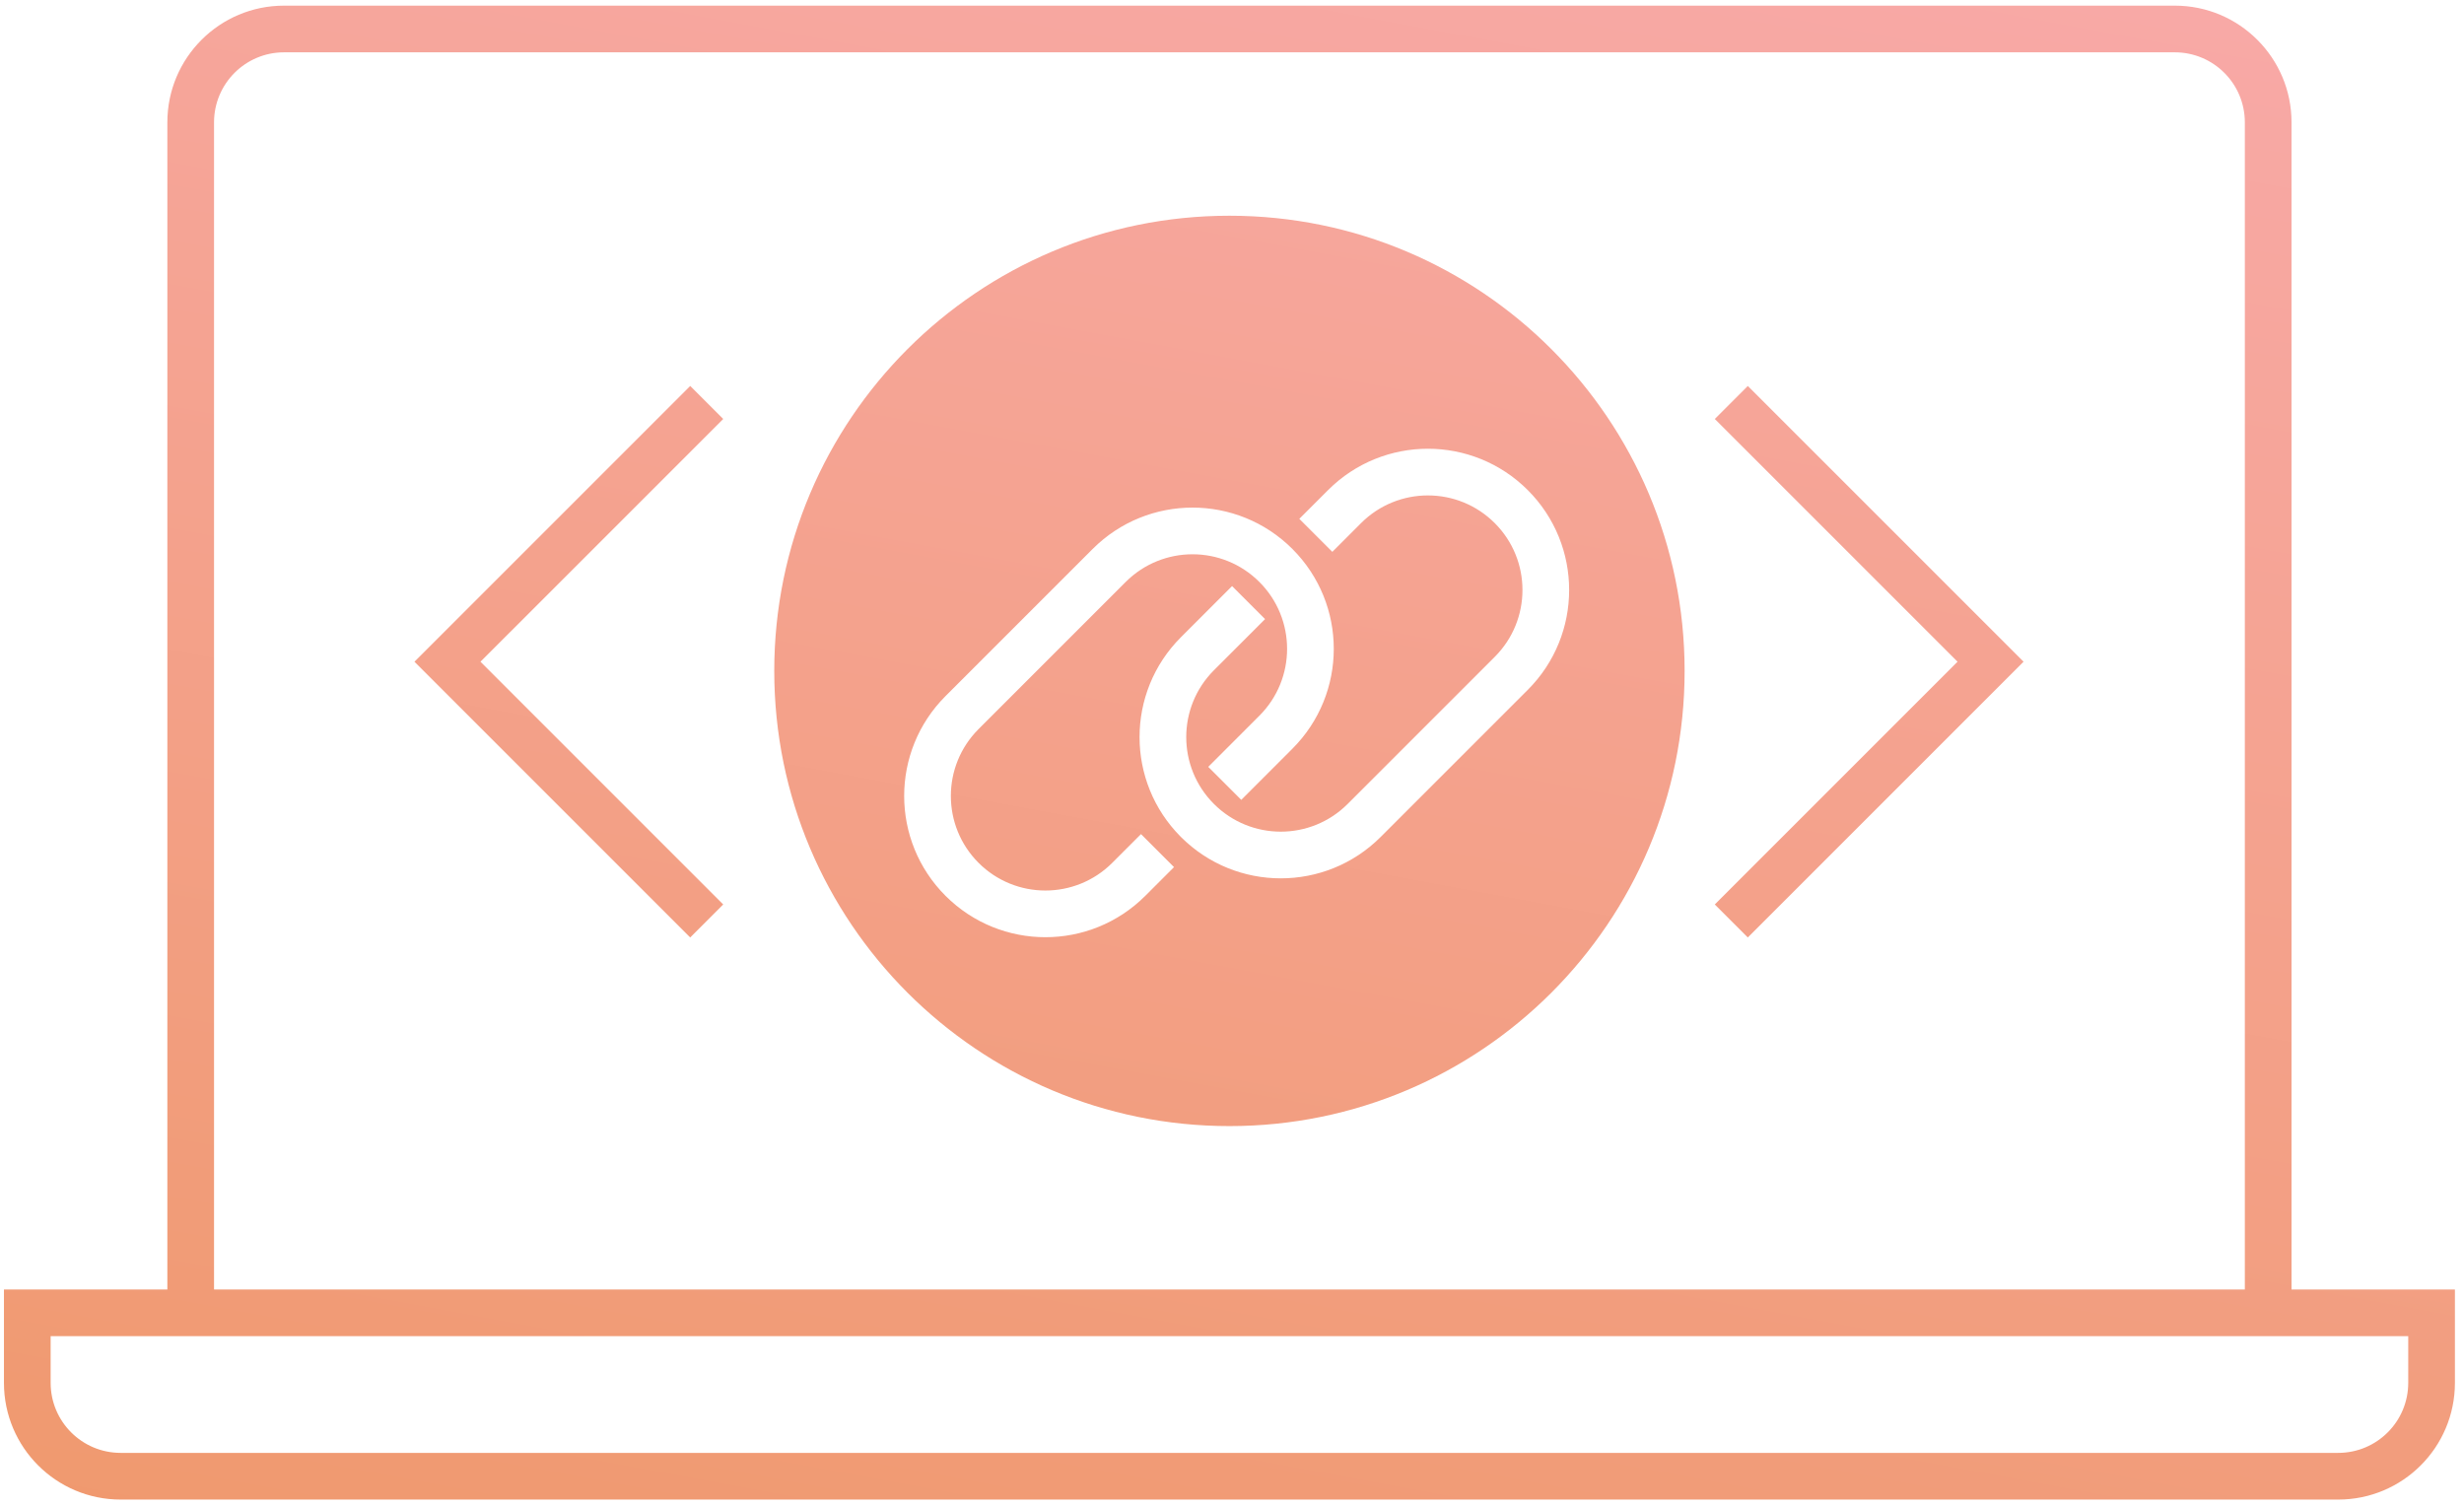
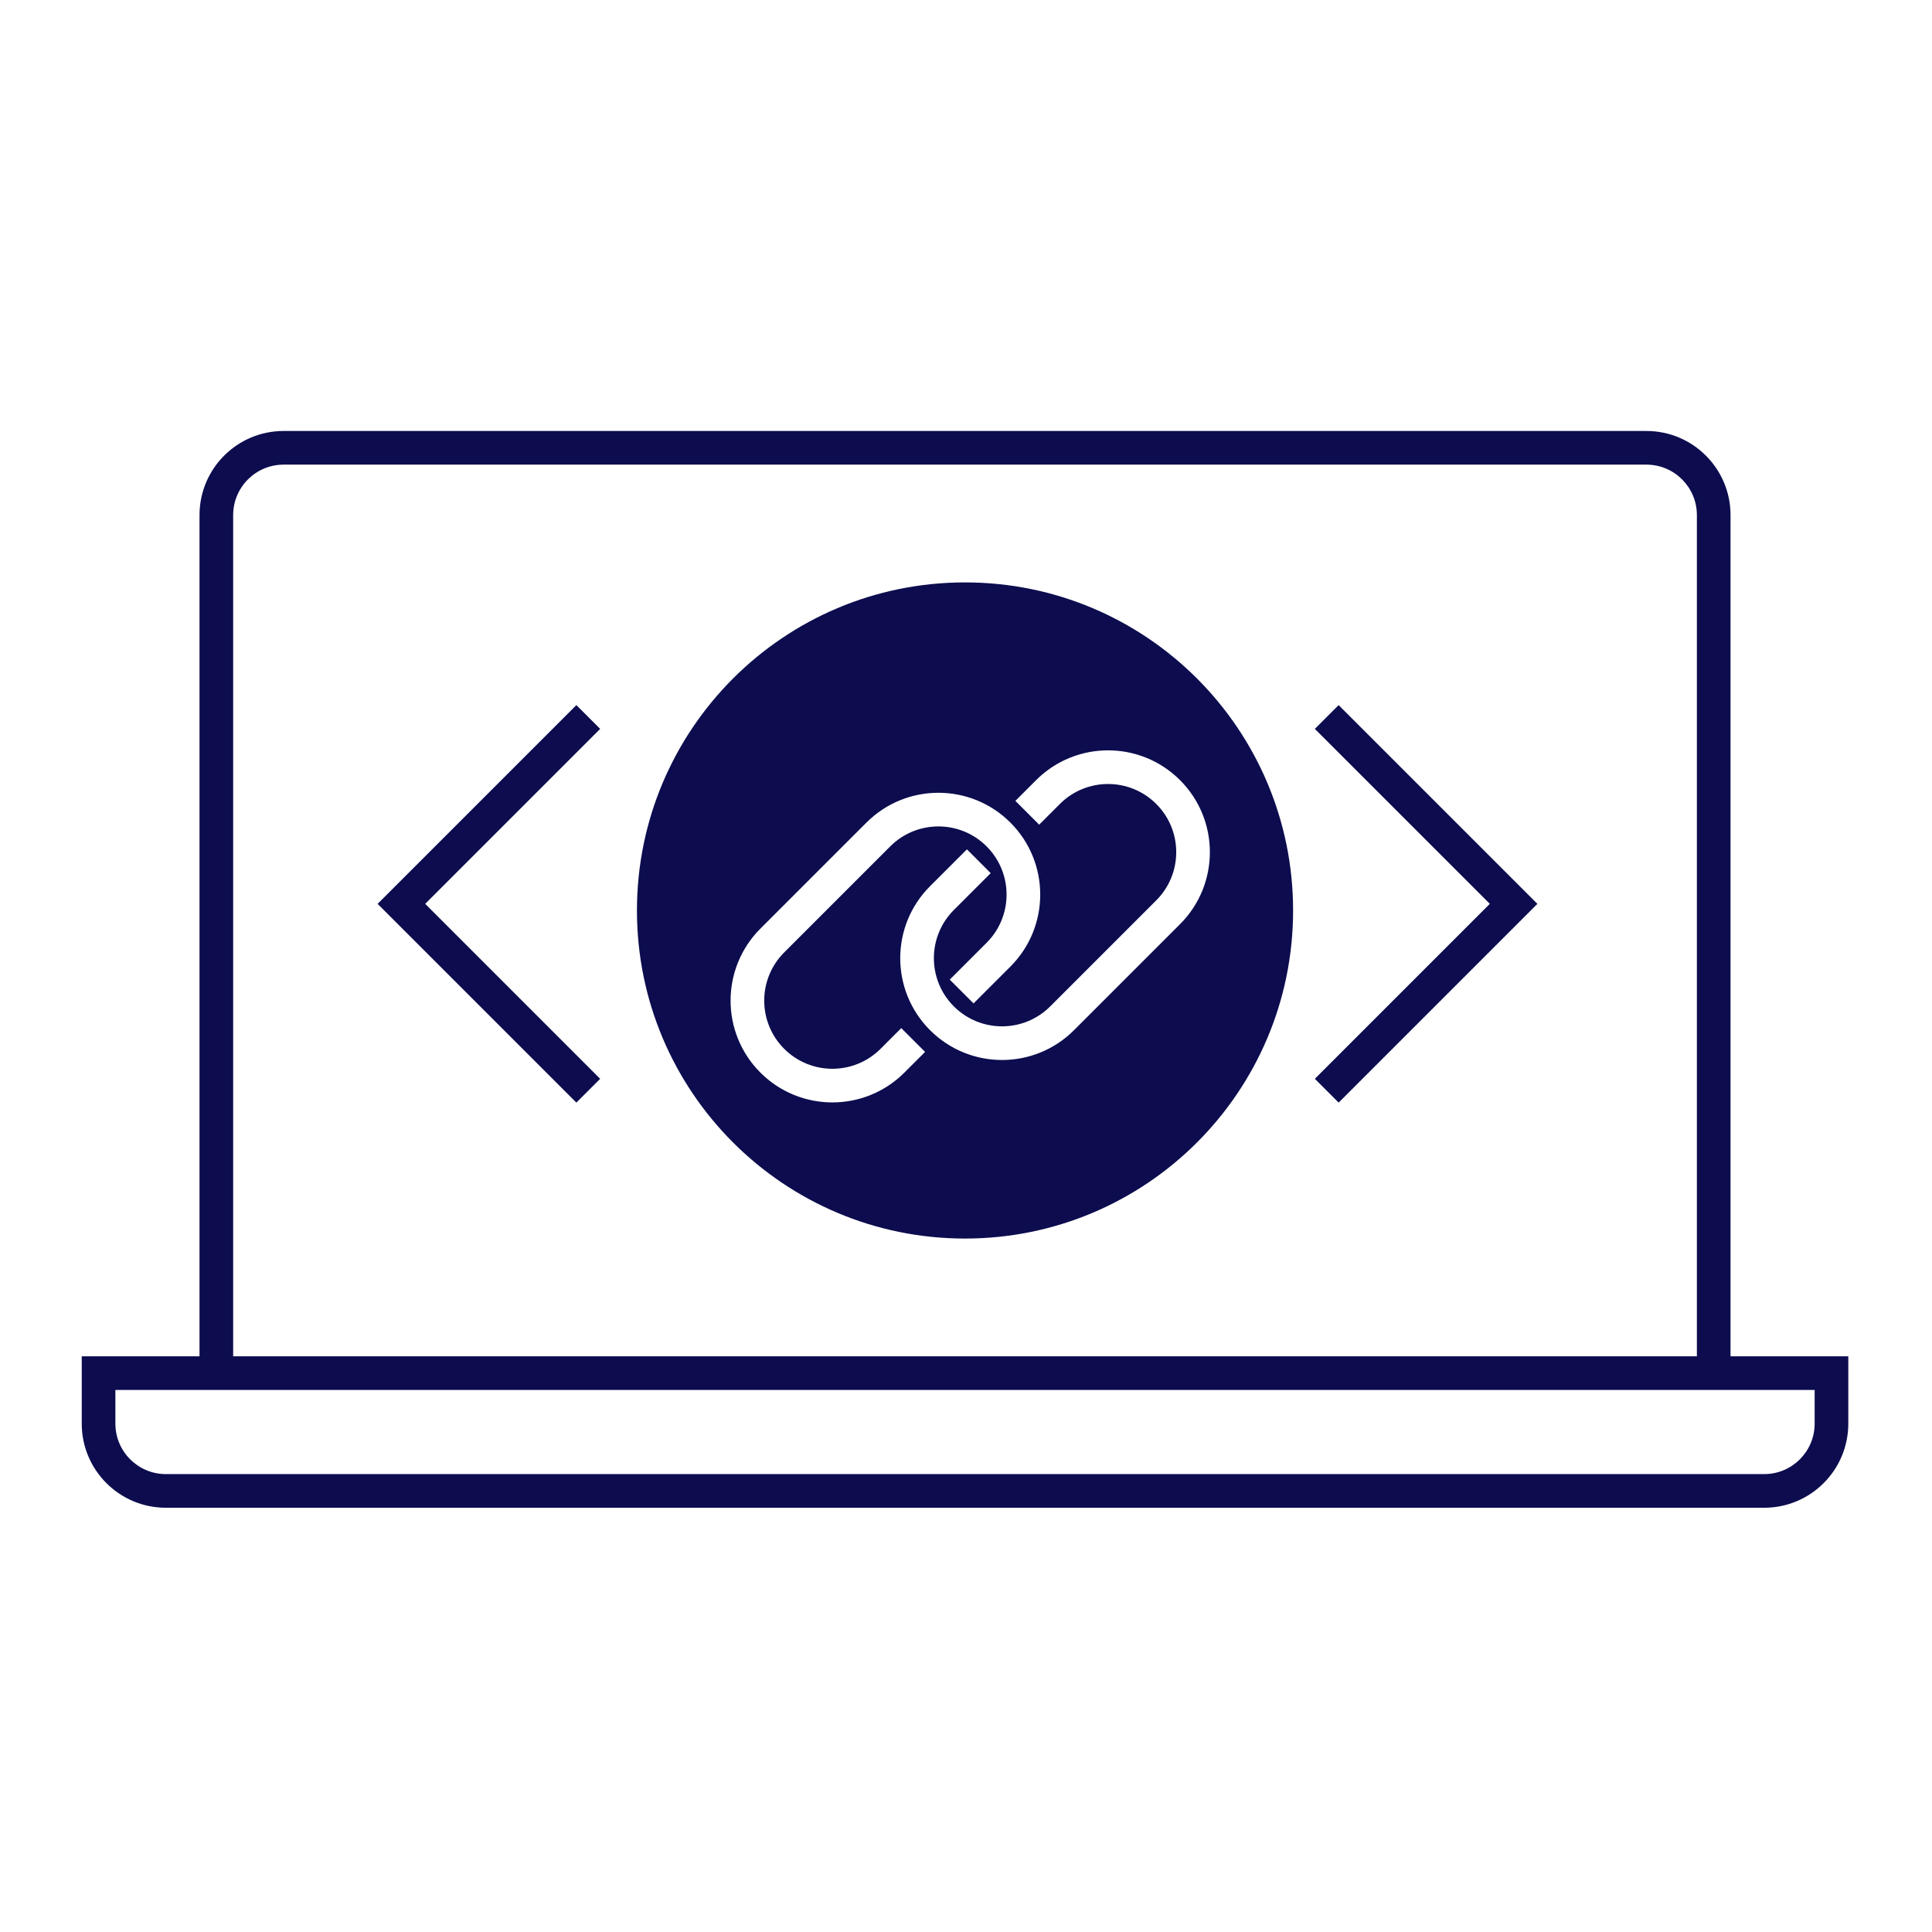
- <svg xmlns="http://www.w3.org/2000/svg" width="239" height="146" viewBox="0 0 239 146" fill="none">
-   <path d="M70.15 40.639L46.604 64.184L70.15 87.73L66.948 90.932L40.2 64.184L66.948 37.437L70.15 40.639Z" fill="url(#paint0_linear_41_140521)" />
-   <path d="M189.875 64.184L166.329 40.639L169.531 37.437L196.279 64.184L169.531 90.932L166.329 87.73L189.875 64.184Z" fill="url(#paint1_linear_41_140521)" />
-   <path fill-rule="evenodd" clip-rule="evenodd" d="M119.251 109.227C143.635 109.227 163.402 89.46 163.402 65.076C163.402 40.692 143.635 20.925 119.251 20.925C94.867 20.925 75.1 40.692 75.1 65.076C75.1 89.46 94.867 109.227 119.251 109.227ZM91.714 67.518C86.364 72.868 86.364 81.543 91.714 86.893C97.064 92.243 105.739 92.243 111.089 86.893L113.875 84.107L110.673 80.905L107.887 83.691C104.305 87.273 98.498 87.273 94.916 83.691C91.335 80.109 91.335 74.302 94.916 70.72L109.186 56.45C112.768 52.868 118.575 52.868 122.157 56.45C125.739 60.032 125.739 65.839 122.157 69.421L117.196 74.382L120.398 77.584L125.359 72.623C130.709 67.273 130.709 58.599 125.359 53.248C120.009 47.898 111.335 47.898 105.984 53.248L91.714 67.518ZM148.19 47.539C153.54 52.889 153.54 61.563 148.19 66.913L133.92 81.183C128.57 86.534 119.896 86.534 114.546 81.183C109.195 75.833 109.195 67.159 114.546 61.809L119.506 56.848L122.708 60.05L117.748 65.011C114.166 68.593 114.166 74.4 117.748 77.981C121.329 81.563 127.136 81.563 130.718 77.981L144.988 63.712C148.57 60.13 148.57 54.322 144.988 50.741C141.406 47.159 135.599 47.159 132.018 50.741L129.232 53.527L126.03 50.325L128.816 47.539C134.166 42.189 142.84 42.189 148.19 47.539Z" fill="url(#paint2_linear_41_140521)" />
-   <path fill-rule="evenodd" clip-rule="evenodd" d="M16.233 11.868C16.233 5.616 21.301 0.547 27.554 0.547H210.95C217.202 0.547 222.271 5.616 222.271 11.868V125.075H238.119V134.132C238.119 140.384 233.051 145.453 226.798 145.453H11.704C5.452 145.453 0.383 140.384 0.383 134.132V125.075H16.233V11.868ZM217.742 11.868V125.075H20.761V11.868C20.761 8.117 23.802 5.075 27.554 5.075H210.95C214.701 5.075 217.742 8.117 217.742 11.868ZM4.912 129.604H233.591V134.132C233.591 137.883 230.55 140.924 226.798 140.924H11.704C7.953 140.924 4.912 137.883 4.912 134.132V129.604Z" fill="url(#paint3_linear_41_140521)" />
-   <defs>
-     <linearGradient id="paint0_linear_41_140521" x1="-4.325" y1="183.337" x2="41.307" y2="-63.431" gradientUnits="userSpaceOnUse">
-       <stop stop-color="#EE9663" />
-       <stop offset="0.973" stop-color="#F9ABAE" />
-     </linearGradient>
-     <linearGradient id="paint1_linear_41_140521" x1="-4.325" y1="183.337" x2="41.307" y2="-63.431" gradientUnits="userSpaceOnUse">
-       <stop stop-color="#EE9663" />
-       <stop offset="0.973" stop-color="#F9ABAE" />
-     </linearGradient>
-     <linearGradient id="paint2_linear_41_140521" x1="-4.325" y1="183.337" x2="41.307" y2="-63.431" gradientUnits="userSpaceOnUse">
-       <stop stop-color="#EE9663" />
-       <stop offset="0.973" stop-color="#F9ABAE" />
-     </linearGradient>
-     <linearGradient id="paint3_linear_41_140521" x1="-4.325" y1="183.337" x2="41.307" y2="-63.431" gradientUnits="userSpaceOnUse">
-       <stop stop-color="#EE9663" />
-       <stop offset="0.973" stop-color="#F9ABAE" />
-     </linearGradient>
-   </defs>
+ <svg xmlns="http://www.w3.org/2000/svg" width="260" height="260" viewBox="0 0 260 260" fill="none">
+   <path d="M80.766 98.092L57.221 121.637L80.766 145.183L77.564 148.385L50.816 121.637L77.564 94.89L80.766 98.092Z" fill="#0C0C4F" />
+   <path d="M200.492 121.637L176.946 98.092L180.148 94.89L206.896 121.637L180.148 148.385L176.946 145.183L200.492 121.637Z" fill="#0C0C4F" />
+   <path fill-rule="evenodd" clip-rule="evenodd" d="M129.868 166.679C154.252 166.679 174.019 146.912 174.019 122.529C174.019 98.145 154.252 78.378 129.868 78.378C105.484 78.378 85.717 98.145 85.717 122.529C85.717 146.912 105.484 166.679 129.868 166.679ZM102.331 124.971C96.981 130.321 96.981 138.996 102.331 144.346C107.681 149.696 116.356 149.696 121.706 144.346L124.492 141.56L121.29 138.358L118.504 141.144C114.922 144.726 109.115 144.726 105.533 141.144C101.951 137.562 101.951 131.755 105.533 128.173L119.803 113.903C123.385 110.321 129.192 110.321 132.774 113.903C136.355 117.485 136.355 123.292 132.774 126.874L127.813 131.834L131.015 135.036L135.976 130.076C141.326 124.726 141.326 116.051 135.976 110.701C130.626 105.351 121.951 105.351 116.601 110.701L102.331 124.971ZM158.807 104.992C164.157 110.342 164.157 119.016 158.807 124.366L144.537 138.636C139.187 143.987 130.512 143.987 125.162 138.636C119.812 133.286 119.812 124.612 125.162 119.262L130.123 114.301L133.325 117.503L128.364 122.464C124.782 126.045 124.782 131.853 128.364 135.434C131.946 139.016 137.753 139.016 141.335 135.434L155.605 121.164C159.187 117.583 159.187 111.775 155.605 108.194C152.023 104.612 146.216 104.612 142.634 108.194L139.848 110.98L136.646 107.778L139.432 104.992C144.782 99.641 153.457 99.641 158.807 104.992Z" fill="#0C0C4F" />
+   <path fill-rule="evenodd" clip-rule="evenodd" d="M26.85 69.321C26.85 63.069 31.918 58 38.17 58H221.567C227.819 58 232.887 63.069 232.887 69.321V182.528H248.736V191.585C248.736 197.837 243.667 202.906 237.415 202.906H22.321C16.069 202.906 11 197.837 11 191.585V182.528H26.85V69.321ZM228.359 69.321V182.528H31.378V69.321C31.378 65.569 34.419 62.528 38.17 62.528H221.567C225.318 62.528 228.359 65.569 228.359 69.321ZM15.528 187.057H244.208V191.585C244.208 195.336 241.166 198.377 237.415 198.377H22.321C18.569 198.377 15.528 195.336 15.528 191.585V187.057Z" fill="#0C0C4F" />
</svg>
